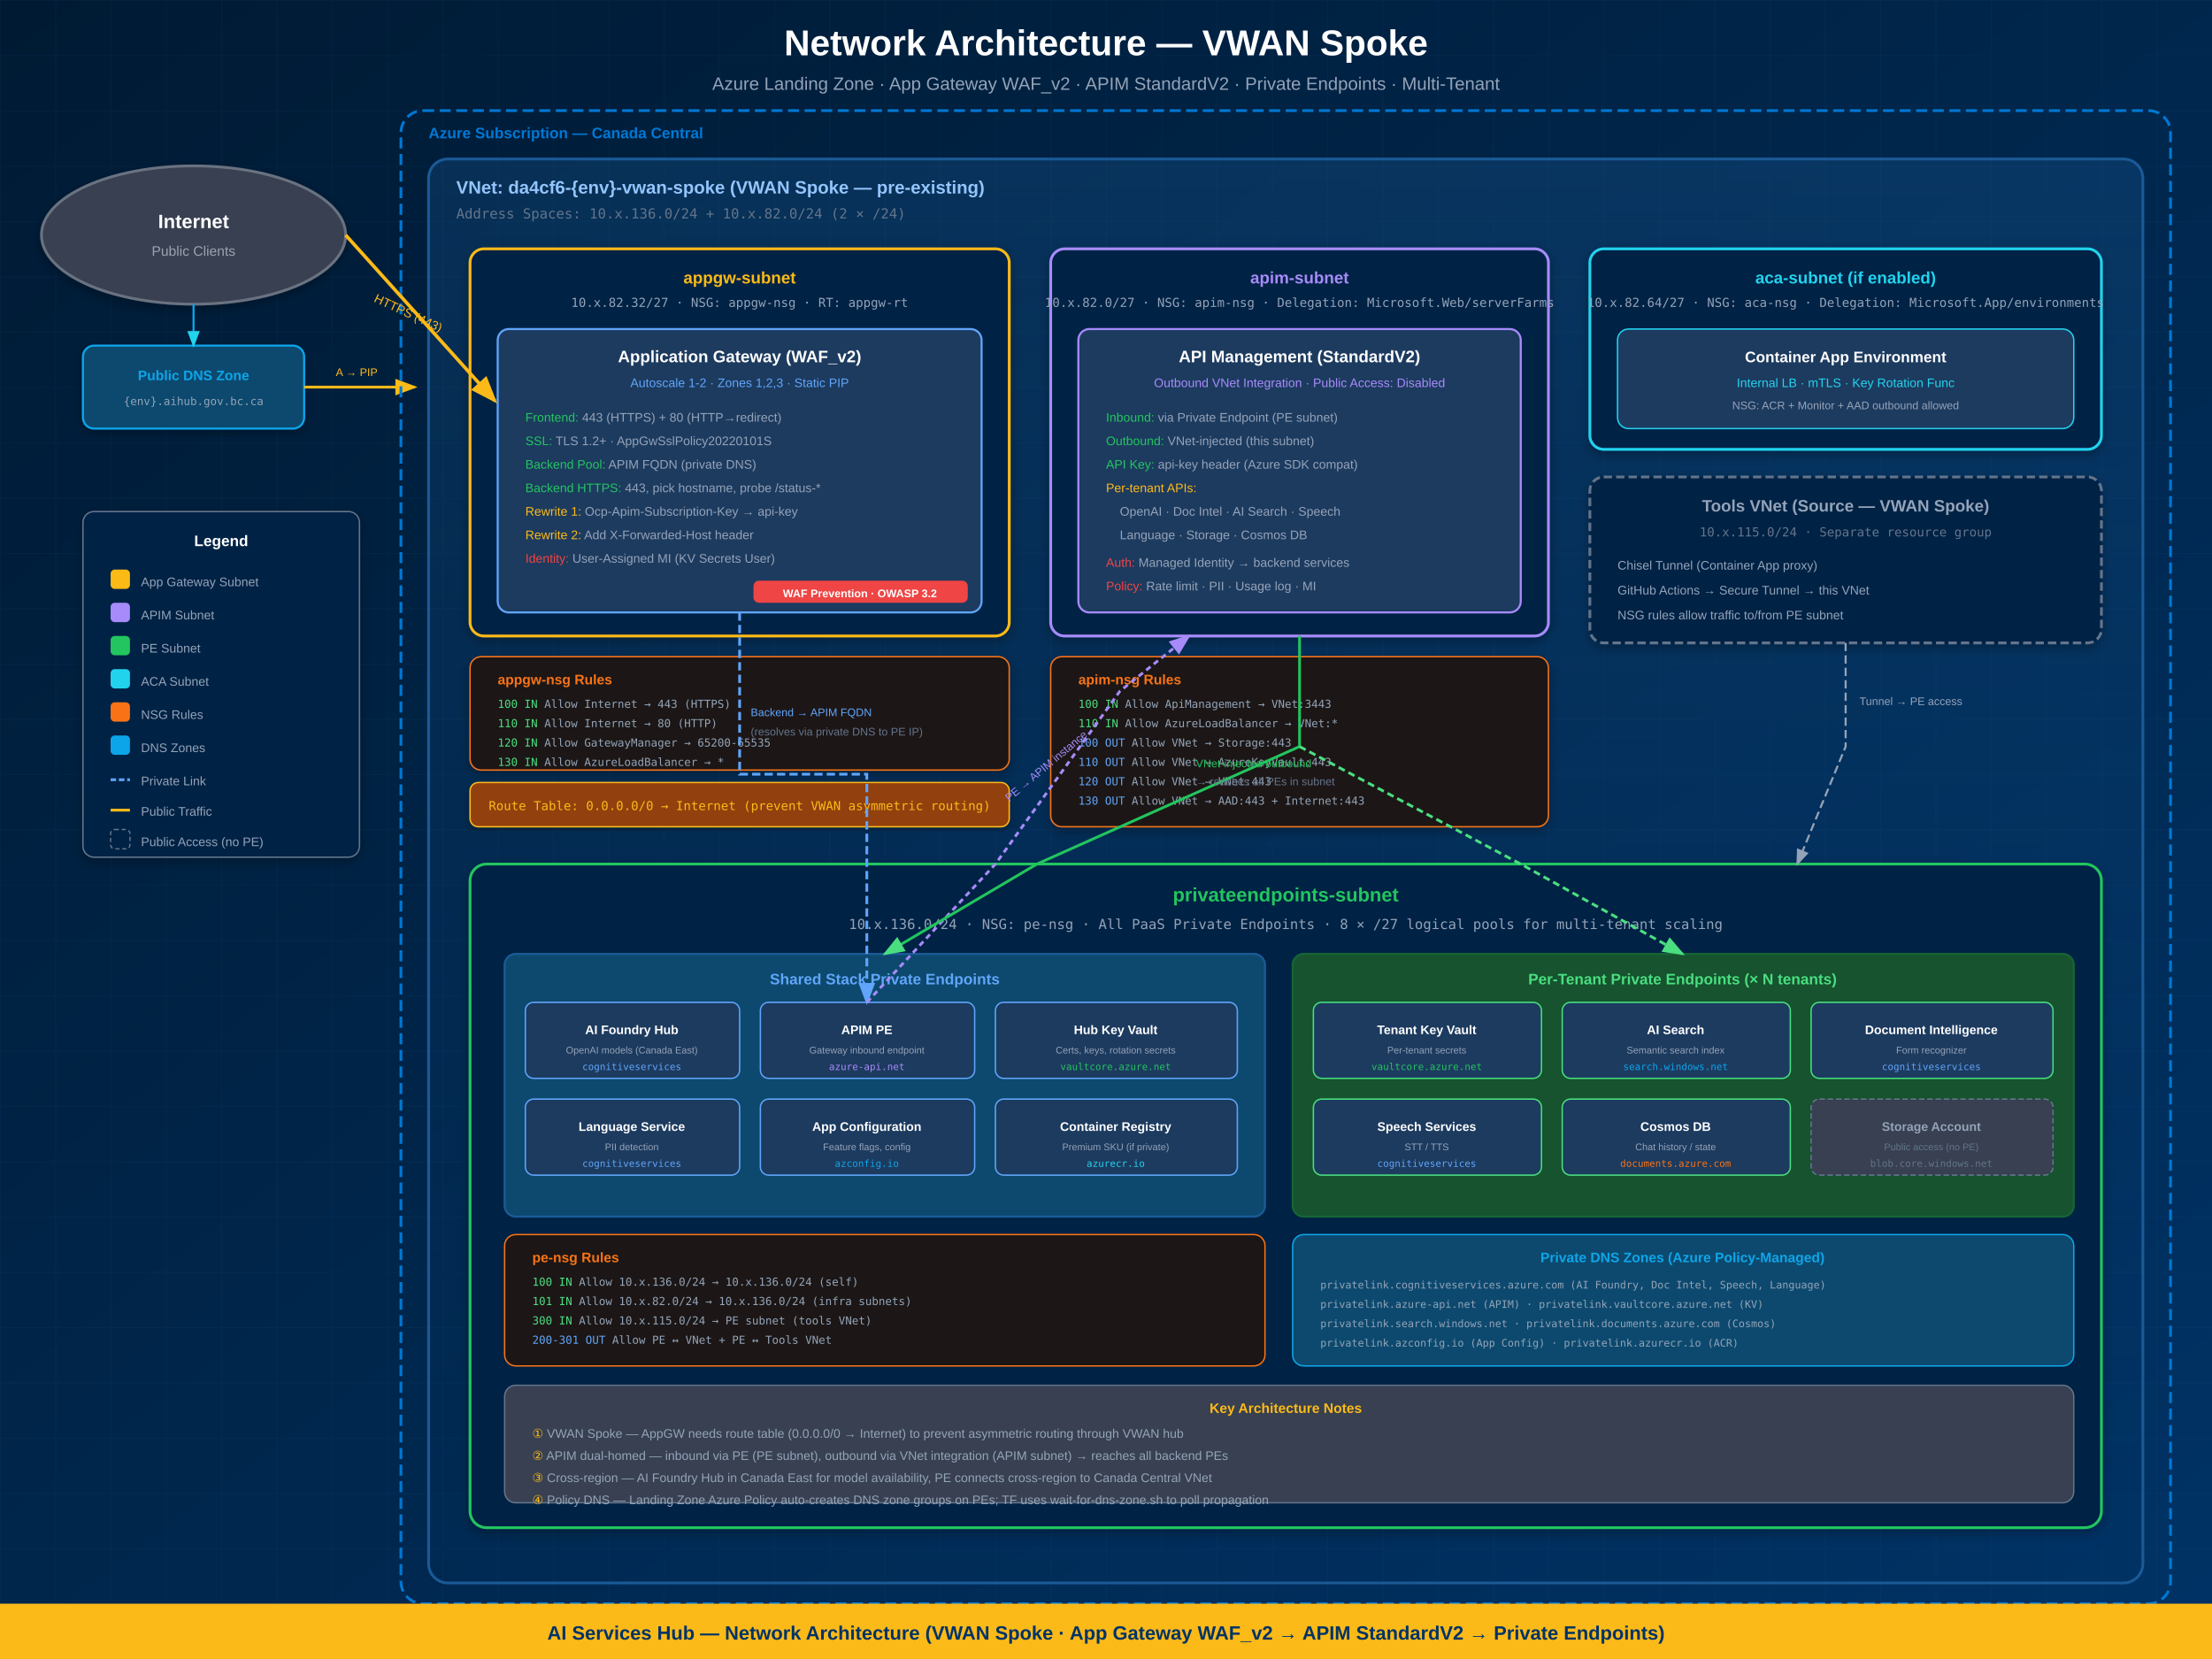
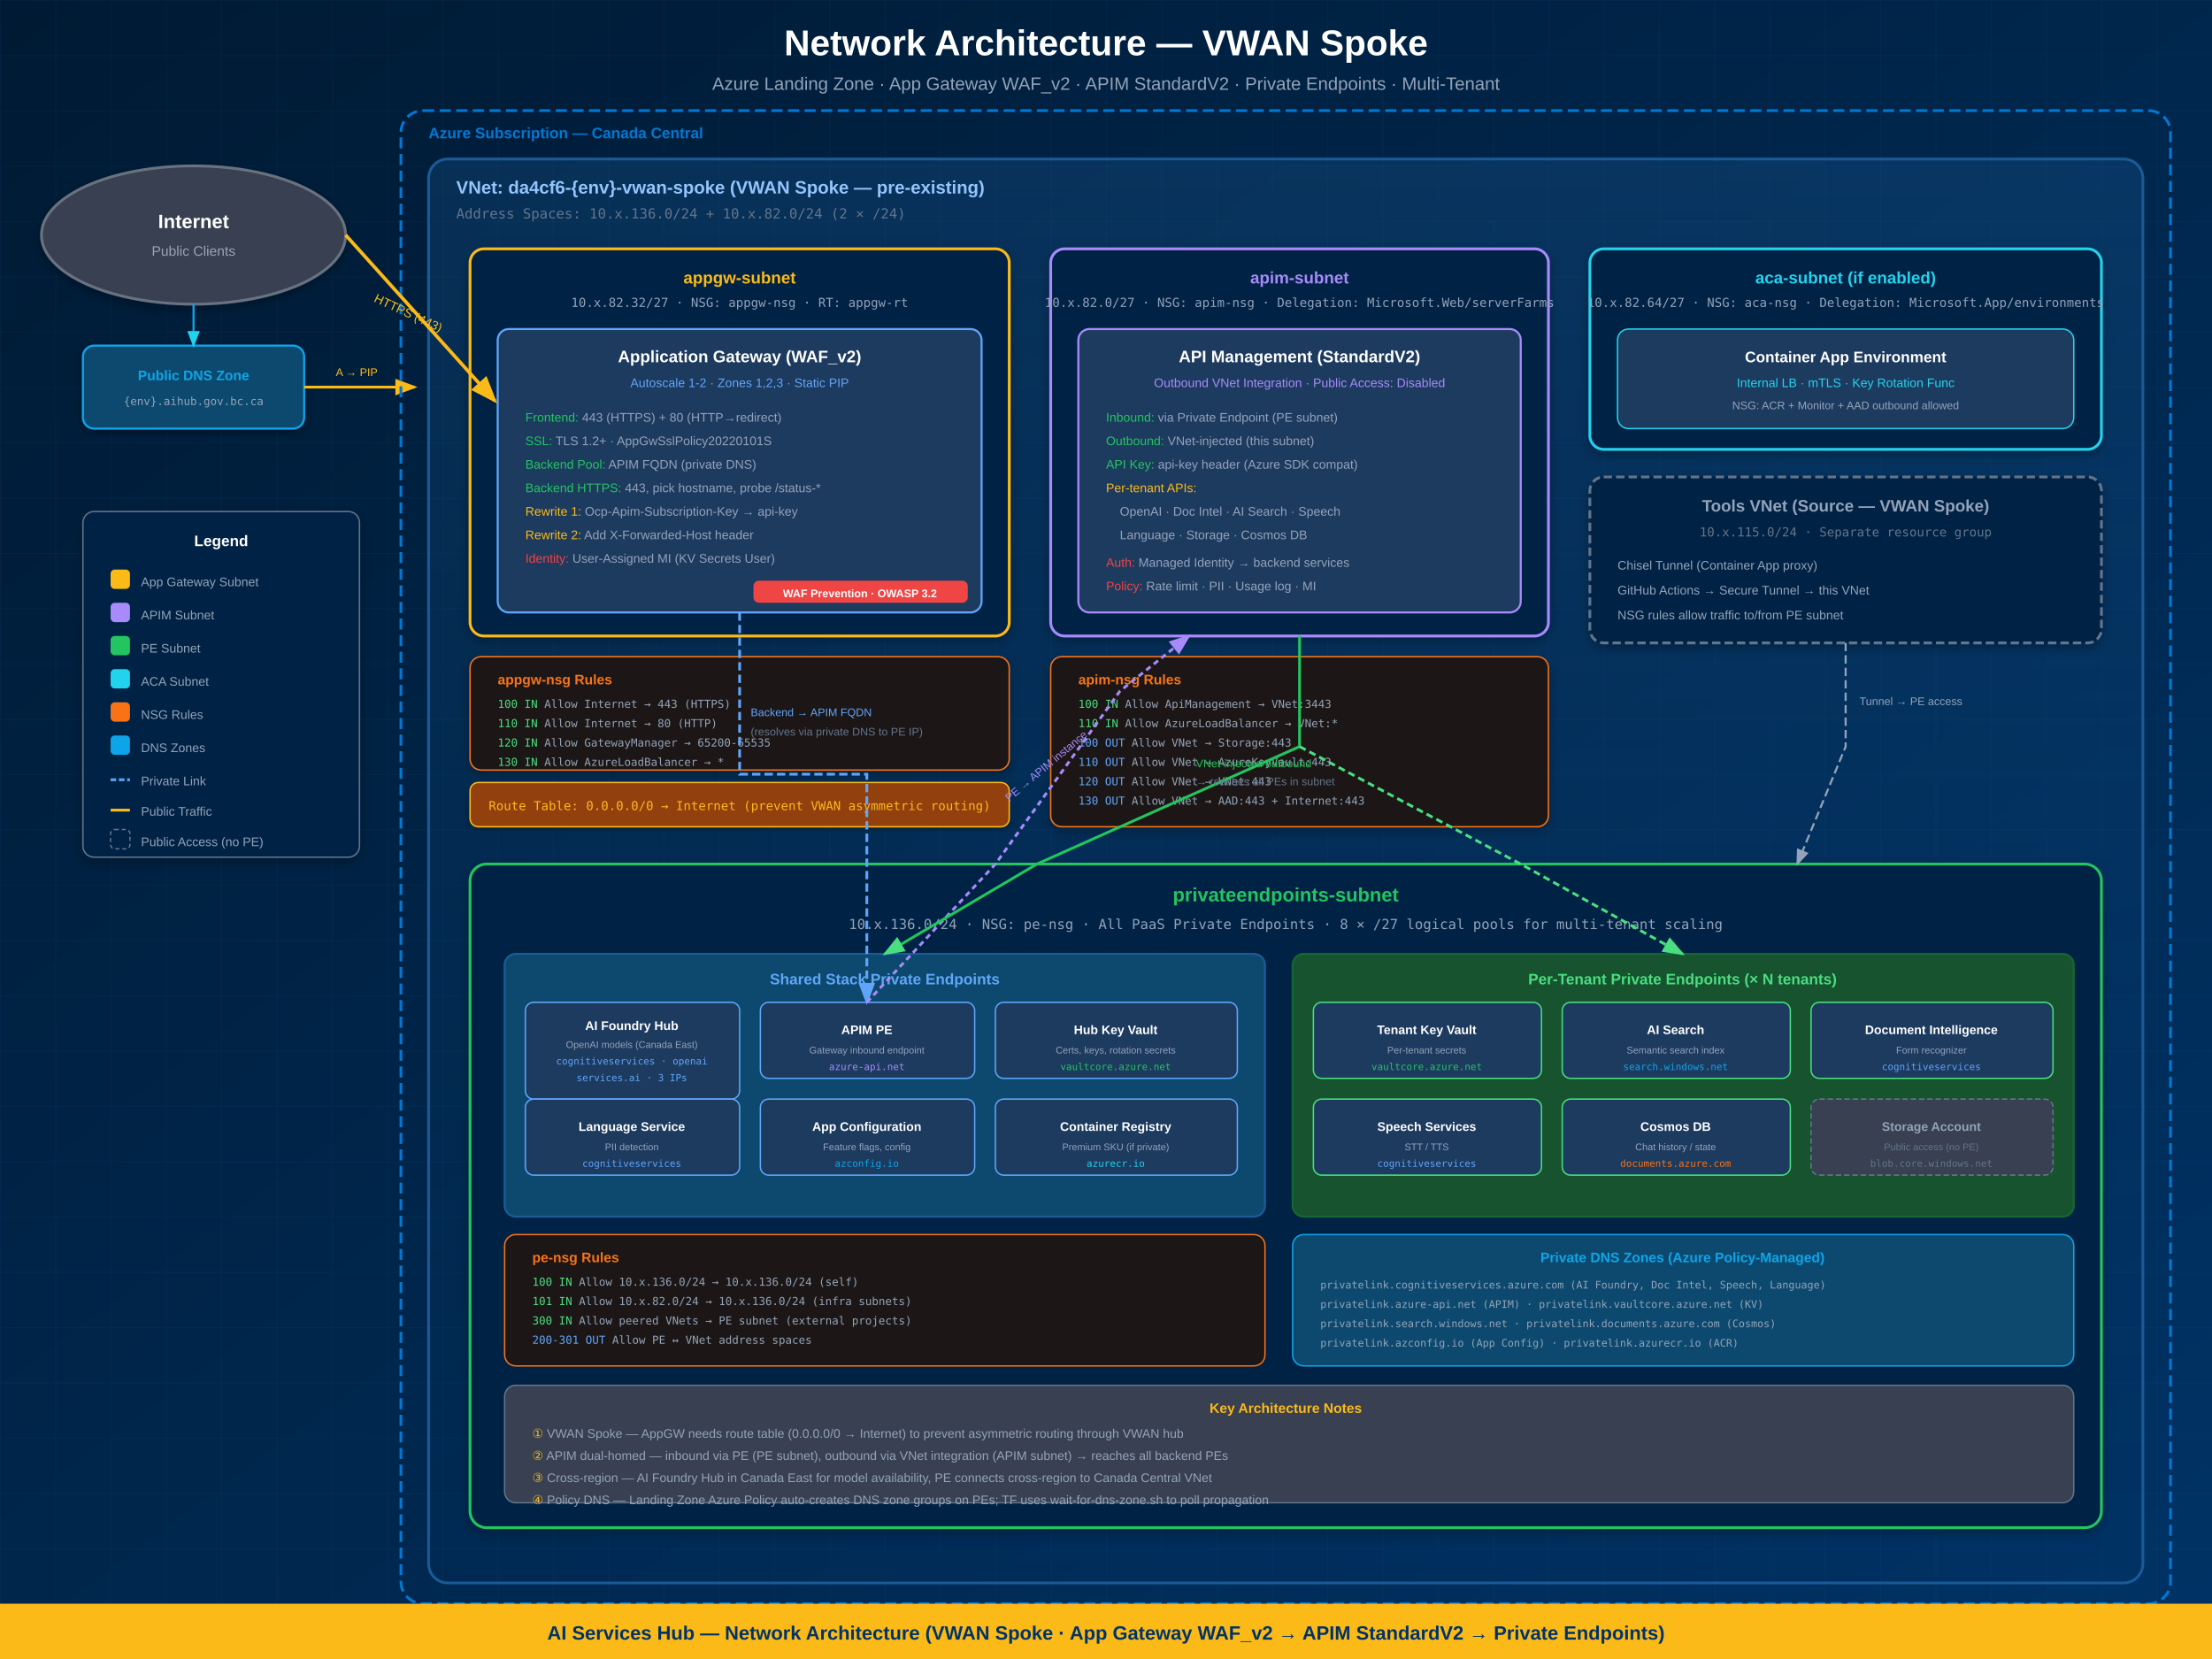
<svg xmlns="http://www.w3.org/2000/svg" viewBox="0 0 1600 1200">
  <defs>
    <linearGradient id="bgGrad" x1="0%" y1="0%" x2="100%" y2="100%">
      <stop offset="0%" style="stop-color:#001a33" />
      <stop offset="100%" style="stop-color:#003366" />
    </linearGradient>
    <linearGradient id="vnetGrad" x1="0%" y1="0%" x2="0%" y2="100%">
      <stop offset="0%" style="stop-color:#1a5a96" stop-opacity="0.3" />
      <stop offset="100%" style="stop-color:#003366" stop-opacity="0.1" />
    </linearGradient>
    <filter id="shadow">
      <feDropShadow dx="0" dy="3" stdDeviation="4" flood-opacity="0.3" />
    </filter>
    <marker id="arrowGold" markerWidth="8" markerHeight="8" refX="7" refY="3" orient="auto">
      <path d="M0,0 L0,6 L8,3 z" fill="#fcba19" />
    </marker>
    <marker id="arrowGreen" markerWidth="8" markerHeight="8" refX="7" refY="3" orient="auto">
      <path d="M0,0 L0,6 L8,3 z" fill="#4ade80" />
    </marker>
    <marker id="arrowBlue" markerWidth="8" markerHeight="8" refX="7" refY="3" orient="auto">
      <path d="M0,0 L0,6 L8,3 z" fill="#60a5fa" />
    </marker>
    <marker id="arrowRed" markerWidth="8" markerHeight="8" refX="7" refY="3" orient="auto">
      <path d="M0,0 L0,6 L8,3 z" fill="#ef4444" />
    </marker>
    <marker id="arrowPurple" markerWidth="8" markerHeight="8" refX="7" refY="3" orient="auto">
      <path d="M0,0 L0,6 L8,3 z" fill="#a78bfa" />
    </marker>
    <marker id="arrowWhite" markerWidth="8" markerHeight="8" refX="7" refY="3" orient="auto">
      <path d="M0,0 L0,6 L8,3 z" fill="#94a3b8" />
    </marker>
    <marker id="arrowCyan" markerWidth="8" markerHeight="8" refX="7" refY="3" orient="auto">
      <path d="M0,0 L0,6 L8,3 z" fill="#22d3ee" />
    </marker>
    <pattern id="grid" width="40" height="40" patternUnits="userSpaceOnUse">
      <path d="M 40 0 L 0 0 0 40" fill="none" stroke="#1a4d80" stroke-width="0.5" opacity="0.3" />
    </pattern>
  </defs>
  <rect width="1600" height="1200" fill="url(#bgGrad)" />
  <rect width="1600" height="1200" fill="url(#grid)" />
  <text x="800" y="40" text-anchor="middle" font-family="Arial, sans-serif" font-size="26" font-weight="bold" fill="white">Network Architecture — VWAN Spoke</text>
  <text x="800" y="65" text-anchor="middle" font-family="Arial, sans-serif" font-size="13" fill="#94a3b8">Azure Landing Zone · App Gateway WAF_v2 · APIM StandardV2 · Private Endpoints · Multi-Tenant</text>
  <g filter="url(#shadow)">
    <ellipse cx="140" cy="170" rx="110" ry="50" fill="#374151" stroke="#6b7280" stroke-width="2" />
    <text x="140" y="165" text-anchor="middle" font-family="Arial, sans-serif" font-size="14" font-weight="bold" fill="white">Internet</text>
    <text x="140" y="185" text-anchor="middle" font-family="Arial, sans-serif" font-size="10" fill="#9ca3af">Public Clients</text>
  </g>
  <g filter="url(#shadow)">
    <rect x="60" y="250" width="160" height="60" rx="8" fill="#0c4a6e" stroke="#0ea5e9" stroke-width="1.5" />
    <text x="140" y="275" text-anchor="middle" font-family="Arial, sans-serif" font-size="10" fill="#0ea5e9" font-weight="bold">Public DNS Zone</text>
    <text x="140" y="293" text-anchor="middle" font-family="monospace" font-size="8" fill="#94a3b8">{env}.aihub.gov.bc.ca</text>
  </g>
  <path d="M 140 220 L 140 250" stroke="#0ea5e9" stroke-width="1.5" marker-end="url(#arrowCyan)" />
  <path d="M 220 280 L 300 280" stroke="#fcba19" stroke-width="2" marker-end="url(#arrowGold)" />
  <text x="258" y="272" text-anchor="middle" font-family="Arial, sans-serif" font-size="8" fill="#fcba19">A → PIP</text>
  <rect x="290" y="80" width="1280" height="1080" rx="16" fill="none" stroke="#0078d4" stroke-width="2" stroke-dasharray="8,4" />
  <text x="310" y="100" font-family="Arial, sans-serif" font-size="11" fill="#0078d4" font-weight="bold">Azure Subscription — Canada Central</text>
  <rect x="310" y="115" width="1240" height="1030" rx="14" fill="url(#vnetGrad)" stroke="#1a5a96" stroke-width="2" />
  <text x="330" y="140" font-family="Arial, sans-serif" font-size="13" fill="#93c5fd" font-weight="bold">VNet: da4cf6-{env}-vwan-spoke (VWAN Spoke — pre-existing)</text>
  <text x="330" y="158" font-family="monospace" font-size="10" fill="#64748b">Address Spaces: 10.x.136.0/24 + 10.x.82.0/24 (2 × /24)</text>
  <g filter="url(#shadow)">
    <rect x="340" y="180" width="390" height="280" rx="10" fill="#002244" stroke="#fcba19" stroke-width="2" />
    <text x="535" y="205" text-anchor="middle" font-family="Arial, sans-serif" font-size="12" fill="#fcba19" font-weight="bold">appgw-subnet</text>
    <text x="535" y="222" text-anchor="middle" font-family="monospace" font-size="9" fill="#94a3b8">10.x.82.32/27 · NSG: appgw-nsg · RT: appgw-rt</text>
    <rect x="360" y="238" width="350" height="205" rx="8" fill="#1e3a5f" stroke="#60a5fa" stroke-width="1.5" />
    <text x="535" y="262" text-anchor="middle" font-family="Arial, sans-serif" font-size="12" fill="white" font-weight="bold">Application Gateway (WAF_v2)</text>
    <text x="535" y="280" text-anchor="middle" font-family="Arial, sans-serif" font-size="9" fill="#60a5fa">Autoscale 1-2 · Zones 1,2,3 · Static PIP</text>
    <g font-family="Arial, sans-serif" font-size="9" fill="#94a3b8">
      <text x="380" y="305">
        <tspan fill="#22c55e">Frontend:</tspan> 443 (HTTPS) + 80 (HTTP→redirect)</text>
      <text x="380" y="322">
        <tspan fill="#22c55e">SSL:</tspan> TLS 1.2+ · AppGwSslPolicy20220101S</text>
      <text x="380" y="339">
        <tspan fill="#22c55e">Backend Pool:</tspan> APIM FQDN (private DNS)</text>
      <text x="380" y="356">
        <tspan fill="#22c55e">Backend HTTPS:</tspan> 443, pick hostname, probe /status-*</text>
      <text x="380" y="373">
        <tspan fill="#fcba19">Rewrite 1:</tspan> Ocp-Apim-Subscription-Key → api-key</text>
      <text x="380" y="390">
        <tspan fill="#fcba19">Rewrite 2:</tspan> Add X-Forwarded-Host header</text>
      <text x="380" y="407">
        <tspan fill="#ef4444">Identity:</tspan> User-Assigned MI (KV Secrets User)</text>
    </g>
    <rect x="545" y="420" width="155" height="16" rx="4" fill="#ef4444" />
    <text x="622" y="432" text-anchor="middle" font-family="Arial, sans-serif" font-size="8" fill="white" font-weight="bold">WAF Prevention · OWASP 3.2</text>
  </g>
  <g filter="url(#shadow)">
    <rect x="340" y="475" width="390" height="82" rx="8" fill="#1c1917" stroke="#f97316" stroke-width="1" />
    <text x="360" y="495" font-family="Arial, sans-serif" font-size="10" fill="#f97316" font-weight="bold">appgw-nsg Rules</text>
    <g font-family="monospace" font-size="8" fill="#94a3b8">
      <text x="360" y="512">
        <tspan fill="#4ade80">100 IN</tspan>  Allow Internet → 443 (HTTPS)</text>
      <text x="360" y="526">
        <tspan fill="#4ade80">110 IN</tspan>  Allow Internet → 80 (HTTP)</text>
      <text x="360" y="540">
        <tspan fill="#4ade80">120 IN</tspan>  Allow GatewayManager → 65200-65535</text>
      <text x="360" y="554">
        <tspan fill="#4ade80">130 IN</tspan>  Allow AzureLoadBalancer → *</text>
    </g>
  </g>
  <g filter="url(#shadow)">
    <rect x="340" y="566" width="390" height="32" rx="6" fill="#92400e" stroke="#fcba19" stroke-width="1" />
    <text x="535" y="586" text-anchor="middle" font-family="monospace" font-size="9" fill="#fcba19">Route Table: 0.0.0.0/0 → Internet (prevent VWAN asymmetric routing)</text>
  </g>
  <g filter="url(#shadow)">
    <rect x="760" y="180" width="360" height="280" rx="10" fill="#002244" stroke="#a78bfa" stroke-width="2" />
    <text x="940" y="205" text-anchor="middle" font-family="Arial, sans-serif" font-size="12" fill="#a78bfa" font-weight="bold">apim-subnet</text>
    <text x="940" y="222" text-anchor="middle" font-family="monospace" font-size="9" fill="#94a3b8">10.x.82.0/27 · NSG: apim-nsg · Delegation: Microsoft.Web/serverFarms</text>
    <rect x="780" y="238" width="320" height="205" rx="8" fill="#1e3a5f" stroke="#a78bfa" stroke-width="1.5" />
    <text x="940" y="262" text-anchor="middle" font-family="Arial, sans-serif" font-size="12" fill="white" font-weight="bold">API Management (StandardV2)</text>
    <text x="940" y="280" text-anchor="middle" font-family="Arial, sans-serif" font-size="9" fill="#a78bfa">Outbound VNet Integration · Public Access: Disabled</text>
    <g font-family="Arial, sans-serif" font-size="9" fill="#94a3b8">
      <text x="800" y="305">
        <tspan fill="#22c55e">Inbound:</tspan> via Private Endpoint (PE subnet)</text>
      <text x="800" y="322">
        <tspan fill="#22c55e">Outbound:</tspan> VNet-injected (this subnet)</text>
      <text x="800" y="339">
        <tspan fill="#22c55e">API Key:</tspan> api-key header (Azure SDK compat)</text>
      <text x="800" y="356">
        <tspan fill="#fcba19">Per-tenant APIs:</tspan>
      </text>
      <text x="810" y="373">OpenAI · Doc Intel · AI Search · Speech</text>
      <text x="810" y="390">Language · Storage · Cosmos DB</text>
      <text x="800" y="410">
        <tspan fill="#ef4444">Auth:</tspan> Managed Identity → backend services</text>
      <text x="800" y="427">
        <tspan fill="#ef4444">Policy:</tspan> Rate limit · PII · Usage log · MI</text>
    </g>
  </g>
  <g filter="url(#shadow)">
    <rect x="760" y="475" width="360" height="123" rx="8" fill="#1c1917" stroke="#f97316" stroke-width="1" />
    <text x="780" y="495" font-family="Arial, sans-serif" font-size="10" fill="#f97316" font-weight="bold">apim-nsg Rules</text>
    <g font-family="monospace" font-size="8" fill="#94a3b8">
      <text x="780" y="512">
        <tspan fill="#4ade80">100 IN</tspan>  Allow ApiManagement → VNet:3443</text>
      <text x="780" y="526">
        <tspan fill="#4ade80">110 IN</tspan>  Allow AzureLoadBalancer → VNet:*</text>
      <text x="780" y="540">
        <tspan fill="#60a5fa">100 OUT</tspan> Allow VNet → Storage:443</text>
      <text x="780" y="554">
        <tspan fill="#60a5fa">110 OUT</tspan> Allow VNet → AzureKeyVault:443</text>
      <text x="780" y="568">
        <tspan fill="#60a5fa">120 OUT</tspan> Allow VNet → VNet:443</text>
      <text x="780" y="582">
        <tspan fill="#60a5fa">130 OUT</tspan> Allow VNet → AAD:443 + Internet:443</text>
    </g>
  </g>
  <g filter="url(#shadow)">
    <rect x="1150" y="180" width="370" height="145" rx="10" fill="#002244" stroke="#22d3ee" stroke-width="2" />
    <text x="1335" y="205" text-anchor="middle" font-family="Arial, sans-serif" font-size="12" fill="#22d3ee" font-weight="bold">aca-subnet (if enabled)</text>
    <text x="1335" y="222" text-anchor="middle" font-family="monospace" font-size="9" fill="#94a3b8">10.x.82.64/27 · NSG: aca-nsg · Delegation: Microsoft.App/environments</text>
    <rect x="1170" y="238" width="330" height="72" rx="8" fill="#1e3a5f" stroke="#22d3ee" stroke-width="1" />
    <text x="1335" y="262" text-anchor="middle" font-family="Arial, sans-serif" font-size="11" fill="white" font-weight="bold">Container App Environment</text>
    <text x="1335" y="280" text-anchor="middle" font-family="Arial, sans-serif" font-size="9" fill="#22d3ee">Internal LB · mTLS · Key Rotation Func</text>
    <text x="1335" y="296" text-anchor="middle" font-family="Arial, sans-serif" font-size="8" fill="#94a3b8">NSG: ACR + Monitor + AAD outbound allowed</text>
  </g>
  <g filter="url(#shadow)">
    <rect x="1150" y="345" width="370" height="120" rx="10" fill="#002244" stroke="#64748b" stroke-width="2" stroke-dasharray="6,3" />
    <text x="1335" y="370" text-anchor="middle" font-family="Arial, sans-serif" font-size="12" fill="#94a3b8" font-weight="bold">Tools VNet (Source — VWAN Spoke)</text>
    <text x="1335" y="388" text-anchor="middle" font-family="monospace" font-size="9" fill="#64748b">10.x.115.0/24 · Separate resource group</text>
    <g font-family="Arial, sans-serif" font-size="9" fill="#94a3b8">
      <text x="1170" y="412">Chisel Tunnel (Container App proxy)</text>
      <text x="1170" y="430">GitHub Actions → Secure Tunnel → this VNet</text>
      <text x="1170" y="448">NSG rules allow traffic to/from PE subnet</text>
    </g>
  </g>
  <g filter="url(#shadow)">
    <rect x="340" y="625" width="1180" height="480" rx="12" fill="#002244" stroke="#22c55e" stroke-width="2" />
    <text x="930" y="652" text-anchor="middle" font-family="Arial, sans-serif" font-size="14" fill="#22c55e" font-weight="bold">privateendpoints-subnet</text>
    <text x="930" y="672" text-anchor="middle" font-family="monospace" font-size="10" fill="#94a3b8">10.x.136.0/24 · NSG: pe-nsg · All PaaS Private Endpoints · 8 × /27 logical pools for multi-tenant scaling</text>
    <rect x="365" y="690" width="550" height="190" rx="8" fill="#0c4a6e" stroke="#1a5a96" stroke-width="1.5" />
    <text x="640" y="712" text-anchor="middle" font-family="Arial, sans-serif" font-size="11" fill="#60a5fa" font-weight="bold">Shared Stack Private Endpoints</text>
-     <rect x="380" y="725" width="155" height="55" rx="6" fill="#1e3a5f" stroke="#60a5fa" stroke-width="1" />
-     <text x="457" y="748" text-anchor="middle" font-family="Arial, sans-serif" font-size="9" fill="white" font-weight="bold">AI Foundry Hub</text>
-     <text x="457" y="762" text-anchor="middle" font-family="Arial, sans-serif" font-size="7" fill="#94a3b8">OpenAI models (Canada East)</text>
-     <text x="457" y="774" text-anchor="middle" font-family="monospace" font-size="7" fill="#60a5fa">cognitiveservices</text>
+     <rect x="380" y="725" width="155" height="70" rx="6" fill="#1e3a5f" stroke="#60a5fa" stroke-width="1" />
+     <text x="457" y="745" text-anchor="middle" font-family="Arial, sans-serif" font-size="9" fill="white" font-weight="bold">AI Foundry Hub</text>
+     <text x="457" y="758" text-anchor="middle" font-family="Arial, sans-serif" font-size="7" fill="#94a3b8">OpenAI models (Canada East)</text>
+     <text x="457" y="770" text-anchor="middle" font-family="monospace" font-size="7" fill="#60a5fa">cognitiveservices · openai</text>
+     <text x="457" y="782" text-anchor="middle" font-family="monospace" font-size="7" fill="#60a5fa">services.ai · 3 IPs</text>
    <rect x="550" y="725" width="155" height="55" rx="6" fill="#1e3a5f" stroke="#60a5fa" stroke-width="1" />
    <text x="627" y="748" text-anchor="middle" font-family="Arial, sans-serif" font-size="9" fill="white" font-weight="bold">APIM PE</text>
    <text x="627" y="762" text-anchor="middle" font-family="Arial, sans-serif" font-size="7" fill="#94a3b8">Gateway inbound endpoint</text>
    <text x="627" y="774" text-anchor="middle" font-family="monospace" font-size="7" fill="#a78bfa">azure-api.net</text>
    <rect x="720" y="725" width="175" height="55" rx="6" fill="#1e3a5f" stroke="#60a5fa" stroke-width="1" />
    <text x="807" y="748" text-anchor="middle" font-family="Arial, sans-serif" font-size="9" fill="white" font-weight="bold">Hub Key Vault</text>
    <text x="807" y="762" text-anchor="middle" font-family="Arial, sans-serif" font-size="7" fill="#94a3b8">Certs, keys, rotation secrets</text>
    <text x="807" y="774" text-anchor="middle" font-family="monospace" font-size="7" fill="#22c55e">vaultcore.azure.net</text>
    <rect x="380" y="795" width="155" height="55" rx="6" fill="#1e3a5f" stroke="#60a5fa" stroke-width="1" />
    <text x="457" y="818" text-anchor="middle" font-family="Arial, sans-serif" font-size="9" fill="white" font-weight="bold">Language Service</text>
    <text x="457" y="832" text-anchor="middle" font-family="Arial, sans-serif" font-size="7" fill="#94a3b8">PII detection</text>
    <text x="457" y="844" text-anchor="middle" font-family="monospace" font-size="7" fill="#60a5fa">cognitiveservices</text>
    <rect x="550" y="795" width="155" height="55" rx="6" fill="#1e3a5f" stroke="#60a5fa" stroke-width="1" />
    <text x="627" y="818" text-anchor="middle" font-family="Arial, sans-serif" font-size="9" fill="white" font-weight="bold">App Configuration</text>
    <text x="627" y="832" text-anchor="middle" font-family="Arial, sans-serif" font-size="7" fill="#94a3b8">Feature flags, config</text>
    <text x="627" y="844" text-anchor="middle" font-family="monospace" font-size="7" fill="#0ea5e9">azconfig.io</text>
    <rect x="720" y="795" width="175" height="55" rx="6" fill="#1e3a5f" stroke="#60a5fa" stroke-width="1" />
    <text x="807" y="818" text-anchor="middle" font-family="Arial, sans-serif" font-size="9" fill="white" font-weight="bold">Container Registry</text>
    <text x="807" y="832" text-anchor="middle" font-family="Arial, sans-serif" font-size="7" fill="#94a3b8">Premium SKU (if private)</text>
    <text x="807" y="844" text-anchor="middle" font-family="monospace" font-size="7" fill="#22d3ee">azurecr.io</text>
    <rect x="935" y="690" width="565" height="190" rx="8" fill="#14532d" stroke="#166534" stroke-width="1.5" />
    <text x="1217" y="712" text-anchor="middle" font-family="Arial, sans-serif" font-size="11" fill="#4ade80" font-weight="bold">Per-Tenant Private Endpoints (× N tenants)</text>
    <rect x="950" y="725" width="165" height="55" rx="6" fill="#1e3a5f" stroke="#4ade80" stroke-width="1" />
    <text x="1032" y="748" text-anchor="middle" font-family="Arial, sans-serif" font-size="9" fill="white" font-weight="bold">Tenant Key Vault</text>
    <text x="1032" y="762" text-anchor="middle" font-family="Arial, sans-serif" font-size="7" fill="#94a3b8">Per-tenant secrets</text>
    <text x="1032" y="774" text-anchor="middle" font-family="monospace" font-size="7" fill="#22c55e">vaultcore.azure.net</text>
    <rect x="1130" y="725" width="165" height="55" rx="6" fill="#1e3a5f" stroke="#4ade80" stroke-width="1" />
    <text x="1212" y="748" text-anchor="middle" font-family="Arial, sans-serif" font-size="9" fill="white" font-weight="bold">AI Search</text>
    <text x="1212" y="762" text-anchor="middle" font-family="Arial, sans-serif" font-size="7" fill="#94a3b8">Semantic search index</text>
    <text x="1212" y="774" text-anchor="middle" font-family="monospace" font-size="7" fill="#0ea5e9">search.windows.net</text>
    <rect x="1310" y="725" width="175" height="55" rx="6" fill="#1e3a5f" stroke="#4ade80" stroke-width="1" />
    <text x="1397" y="748" text-anchor="middle" font-family="Arial, sans-serif" font-size="9" fill="white" font-weight="bold">Document Intelligence</text>
    <text x="1397" y="762" text-anchor="middle" font-family="Arial, sans-serif" font-size="7" fill="#94a3b8">Form recognizer</text>
    <text x="1397" y="774" text-anchor="middle" font-family="monospace" font-size="7" fill="#60a5fa">cognitiveservices</text>
    <rect x="950" y="795" width="165" height="55" rx="6" fill="#1e3a5f" stroke="#4ade80" stroke-width="1" />
    <text x="1032" y="818" text-anchor="middle" font-family="Arial, sans-serif" font-size="9" fill="white" font-weight="bold">Speech Services</text>
    <text x="1032" y="832" text-anchor="middle" font-family="Arial, sans-serif" font-size="7" fill="#94a3b8">STT / TTS</text>
    <text x="1032" y="844" text-anchor="middle" font-family="monospace" font-size="7" fill="#60a5fa">cognitiveservices</text>
    <rect x="1130" y="795" width="165" height="55" rx="6" fill="#1e3a5f" stroke="#4ade80" stroke-width="1" />
    <text x="1212" y="818" text-anchor="middle" font-family="Arial, sans-serif" font-size="9" fill="white" font-weight="bold">Cosmos DB</text>
    <text x="1212" y="832" text-anchor="middle" font-family="Arial, sans-serif" font-size="7" fill="#94a3b8">Chat history / state</text>
    <text x="1212" y="844" text-anchor="middle" font-family="monospace" font-size="7" fill="#f97316">documents.azure.com</text>
    <rect x="1310" y="795" width="175" height="55" rx="6" fill="#374151" stroke="#64748b" stroke-width="1" stroke-dasharray="4,2" />
    <text x="1397" y="818" text-anchor="middle" font-family="Arial, sans-serif" font-size="9" fill="#94a3b8" font-weight="bold">Storage Account</text>
    <text x="1397" y="832" text-anchor="middle" font-family="Arial, sans-serif" font-size="7" fill="#64748b">Public access (no PE)</text>
    <text x="1397" y="844" text-anchor="middle" font-family="monospace" font-size="7" fill="#64748b">blob.core.windows.net</text>
    <rect x="365" y="893" width="550" height="95" rx="8" fill="#1c1917" stroke="#f97316" stroke-width="1" />
    <text x="385" y="913" font-family="Arial, sans-serif" font-size="10" fill="#f97316" font-weight="bold">pe-nsg Rules</text>
    <g font-family="monospace" font-size="8" fill="#94a3b8">
      <text x="385" y="930">
        <tspan fill="#4ade80">100 IN</tspan>  Allow 10.x.136.0/24 → 10.x.136.0/24 (self)</text>
      <text x="385" y="944">
        <tspan fill="#4ade80">101 IN</tspan>  Allow 10.x.82.0/24 → 10.x.136.0/24 (infra subnets)</text>
      <text x="385" y="958">
-         <tspan fill="#4ade80">300 IN</tspan>  Allow 10.x.115.0/24 → PE subnet (tools VNet)</text>
+         <tspan fill="#4ade80">300 IN</tspan>  Allow peered VNets → PE subnet (external projects)</text>
      <text x="385" y="972">
-         <tspan fill="#60a5fa">200-301 OUT</tspan> Allow PE ↔ VNet + PE ↔ Tools VNet</text>
+         <tspan fill="#60a5fa">200-301 OUT</tspan> Allow PE ↔ VNet address spaces</text>
    </g>
    <rect x="935" y="893" width="565" height="95" rx="8" fill="#0c4a6e" stroke="#0ea5e9" stroke-width="1" />
    <text x="1217" y="913" text-anchor="middle" font-family="Arial, sans-serif" font-size="10" fill="#0ea5e9" font-weight="bold">Private DNS Zones (Azure Policy-Managed)</text>
    <g font-family="monospace" font-size="7.5" fill="#94a3b8">
      <text x="955" y="932">privatelink.cognitiveservices.azure.com (AI Foundry, Doc Intel, Speech, Language)</text>
      <text x="955" y="946">privatelink.azure-api.net (APIM) · privatelink.vaultcore.azure.net (KV)</text>
      <text x="955" y="960">privatelink.search.windows.net · privatelink.documents.azure.com (Cosmos)</text>
      <text x="955" y="974">privatelink.azconfig.io (App Config) · privatelink.azurecr.io (ACR)</text>
    </g>
    <rect x="365" y="1002" width="1135" height="85" rx="8" fill="#374151" stroke="#64748b" stroke-width="1" />
    <text x="930" y="1022" text-anchor="middle" font-family="Arial, sans-serif" font-size="10" fill="#fcba19" font-weight="bold">Key Architecture Notes</text>
    <g font-family="Arial, sans-serif" font-size="9" fill="#94a3b8">
      <text x="385" y="1040">
        <tspan fill="#fcba19">①</tspan> VWAN Spoke — AppGW needs route table (0.0.0.0/0 → Internet) to prevent asymmetric routing through VWAN hub</text>
      <text x="385" y="1056">
        <tspan fill="#fcba19">②</tspan> APIM dual-homed — inbound via PE (PE subnet), outbound via VNet integration (APIM subnet) → reaches all backend PEs</text>
      <text x="385" y="1072">
        <tspan fill="#fcba19">③</tspan> Cross-region — AI Foundry Hub in Canada East for model availability, PE connects cross-region to Canada Central VNet</text>
      <text x="385" y="1088">
        <tspan fill="#fcba19">④</tspan> Policy DNS — Landing Zone Azure Policy auto-creates DNS zone groups on PEs; TF uses wait-for-dns-zone.sh to poll propagation</text>
    </g>
  </g>
  <path d="M 250 170 L 358 290" stroke="#fcba19" stroke-width="2.5" fill="none" marker-end="url(#arrowGold)" />
  <text x="270" y="218" font-family="Arial, sans-serif" font-size="9" fill="#fcba19" transform="rotate(25 270 218)">HTTPS (443)</text>
  <path d="M 535 443 L 535 540 L 535 560 L 627 560 L 627 625 L 627 725" stroke="#60a5fa" stroke-width="2" fill="none" marker-end="url(#arrowBlue)" stroke-dasharray="6,3" />
  <text x="543" y="518" font-family="Arial, sans-serif" font-size="8" fill="#60a5fa">Backend → APIM FQDN</text>
  <text x="543" y="532" font-family="Arial, sans-serif" font-size="8" fill="#64748b">(resolves via private DNS to PE IP)</text>
  <path d="M 627 725 L 720 625 L 810 500 L 860 460" stroke="#a78bfa" stroke-width="2" fill="none" marker-end="url(#arrowPurple)" stroke-dasharray="4,3" />
  <text x="730" y="580" font-family="Arial, sans-serif" font-size="8" fill="#a78bfa" transform="rotate(-40 730 580)">PE → APIM instance</text>
  <path d="M 940 460 L 940 540 L 750 625 L 640 690" stroke="#22c55e" stroke-width="2" fill="none" marker-end="url(#arrowGreen)" />
  <text x="865" y="555" font-family="Arial, sans-serif" font-size="8" fill="#22c55e">VNet-injected outbound</text>
  <text x="865" y="568" font-family="Arial, sans-serif" font-size="8" fill="#64748b">→ reaches all PEs in subnet</text>
  <path d="M 940 540 L 1100 625 L 1217 690" stroke="#4ade80" stroke-width="2" fill="none" marker-end="url(#arrowGreen)" stroke-dasharray="5,3" />
  <path d="M 1335 465 L 1335 540 L 1300 625" stroke="#94a3b8" stroke-width="1.5" fill="none" marker-end="url(#arrowWhite)" stroke-dasharray="6,3" />
  <text x="1345" y="510" font-family="Arial, sans-serif" font-size="8" fill="#94a3b8">Tunnel → PE access</text>
  <g filter="url(#shadow)">
    <rect x="60" y="370" width="200" height="250" rx="8" fill="#002244" stroke="#64748b" stroke-width="1" />
    <text x="160" y="395" text-anchor="middle" font-family="Arial, sans-serif" font-size="11" fill="white" font-weight="bold">Legend</text>
    <rect x="80" y="412" width="14" height="14" rx="3" fill="#fcba19" />
    <text x="102" y="424" font-family="Arial, sans-serif" font-size="9" fill="#94a3b8">App Gateway Subnet</text>
    <rect x="80" y="436" width="14" height="14" rx="3" fill="#a78bfa" />
    <text x="102" y="448" font-family="Arial, sans-serif" font-size="9" fill="#94a3b8">APIM Subnet</text>
    <rect x="80" y="460" width="14" height="14" rx="3" fill="#22c55e" />
    <text x="102" y="472" font-family="Arial, sans-serif" font-size="9" fill="#94a3b8">PE Subnet</text>
    <rect x="80" y="484" width="14" height="14" rx="3" fill="#22d3ee" />
    <text x="102" y="496" font-family="Arial, sans-serif" font-size="9" fill="#94a3b8">ACA Subnet</text>
    <rect x="80" y="508" width="14" height="14" rx="3" fill="#f97316" />
    <text x="102" y="520" font-family="Arial, sans-serif" font-size="9" fill="#94a3b8">NSG Rules</text>
    <rect x="80" y="532" width="14" height="14" rx="3" fill="#0ea5e9" />
    <text x="102" y="544" font-family="Arial, sans-serif" font-size="9" fill="#94a3b8">DNS Zones</text>
    <line x1="80" y1="564" x2="94" y2="564" stroke="#60a5fa" stroke-width="2" stroke-dasharray="4,2" />
    <text x="102" y="568" font-family="Arial, sans-serif" font-size="9" fill="#94a3b8">Private Link</text>
    <line x1="80" y1="586" x2="94" y2="586" stroke="#fcba19" stroke-width="2" />
    <text x="102" y="590" font-family="Arial, sans-serif" font-size="9" fill="#94a3b8">Public Traffic</text>
    <rect x="80" y="600" width="14" height="14" rx="3" fill="none" stroke="#64748b" stroke-width="1" stroke-dasharray="3,2" />
    <text x="102" y="612" font-family="Arial, sans-serif" font-size="9" fill="#94a3b8">Public Access (no PE)</text>
  </g>
  <rect x="0" y="1160" width="1600" height="40" fill="#fcba19" />
  <text x="800" y="1186" text-anchor="middle" font-family="Arial, sans-serif" font-size="14" font-weight="bold" fill="#003366">AI Services Hub — Network Architecture (VWAN Spoke · App Gateway WAF_v2 → APIM StandardV2 → Private Endpoints)</text>
</svg>
